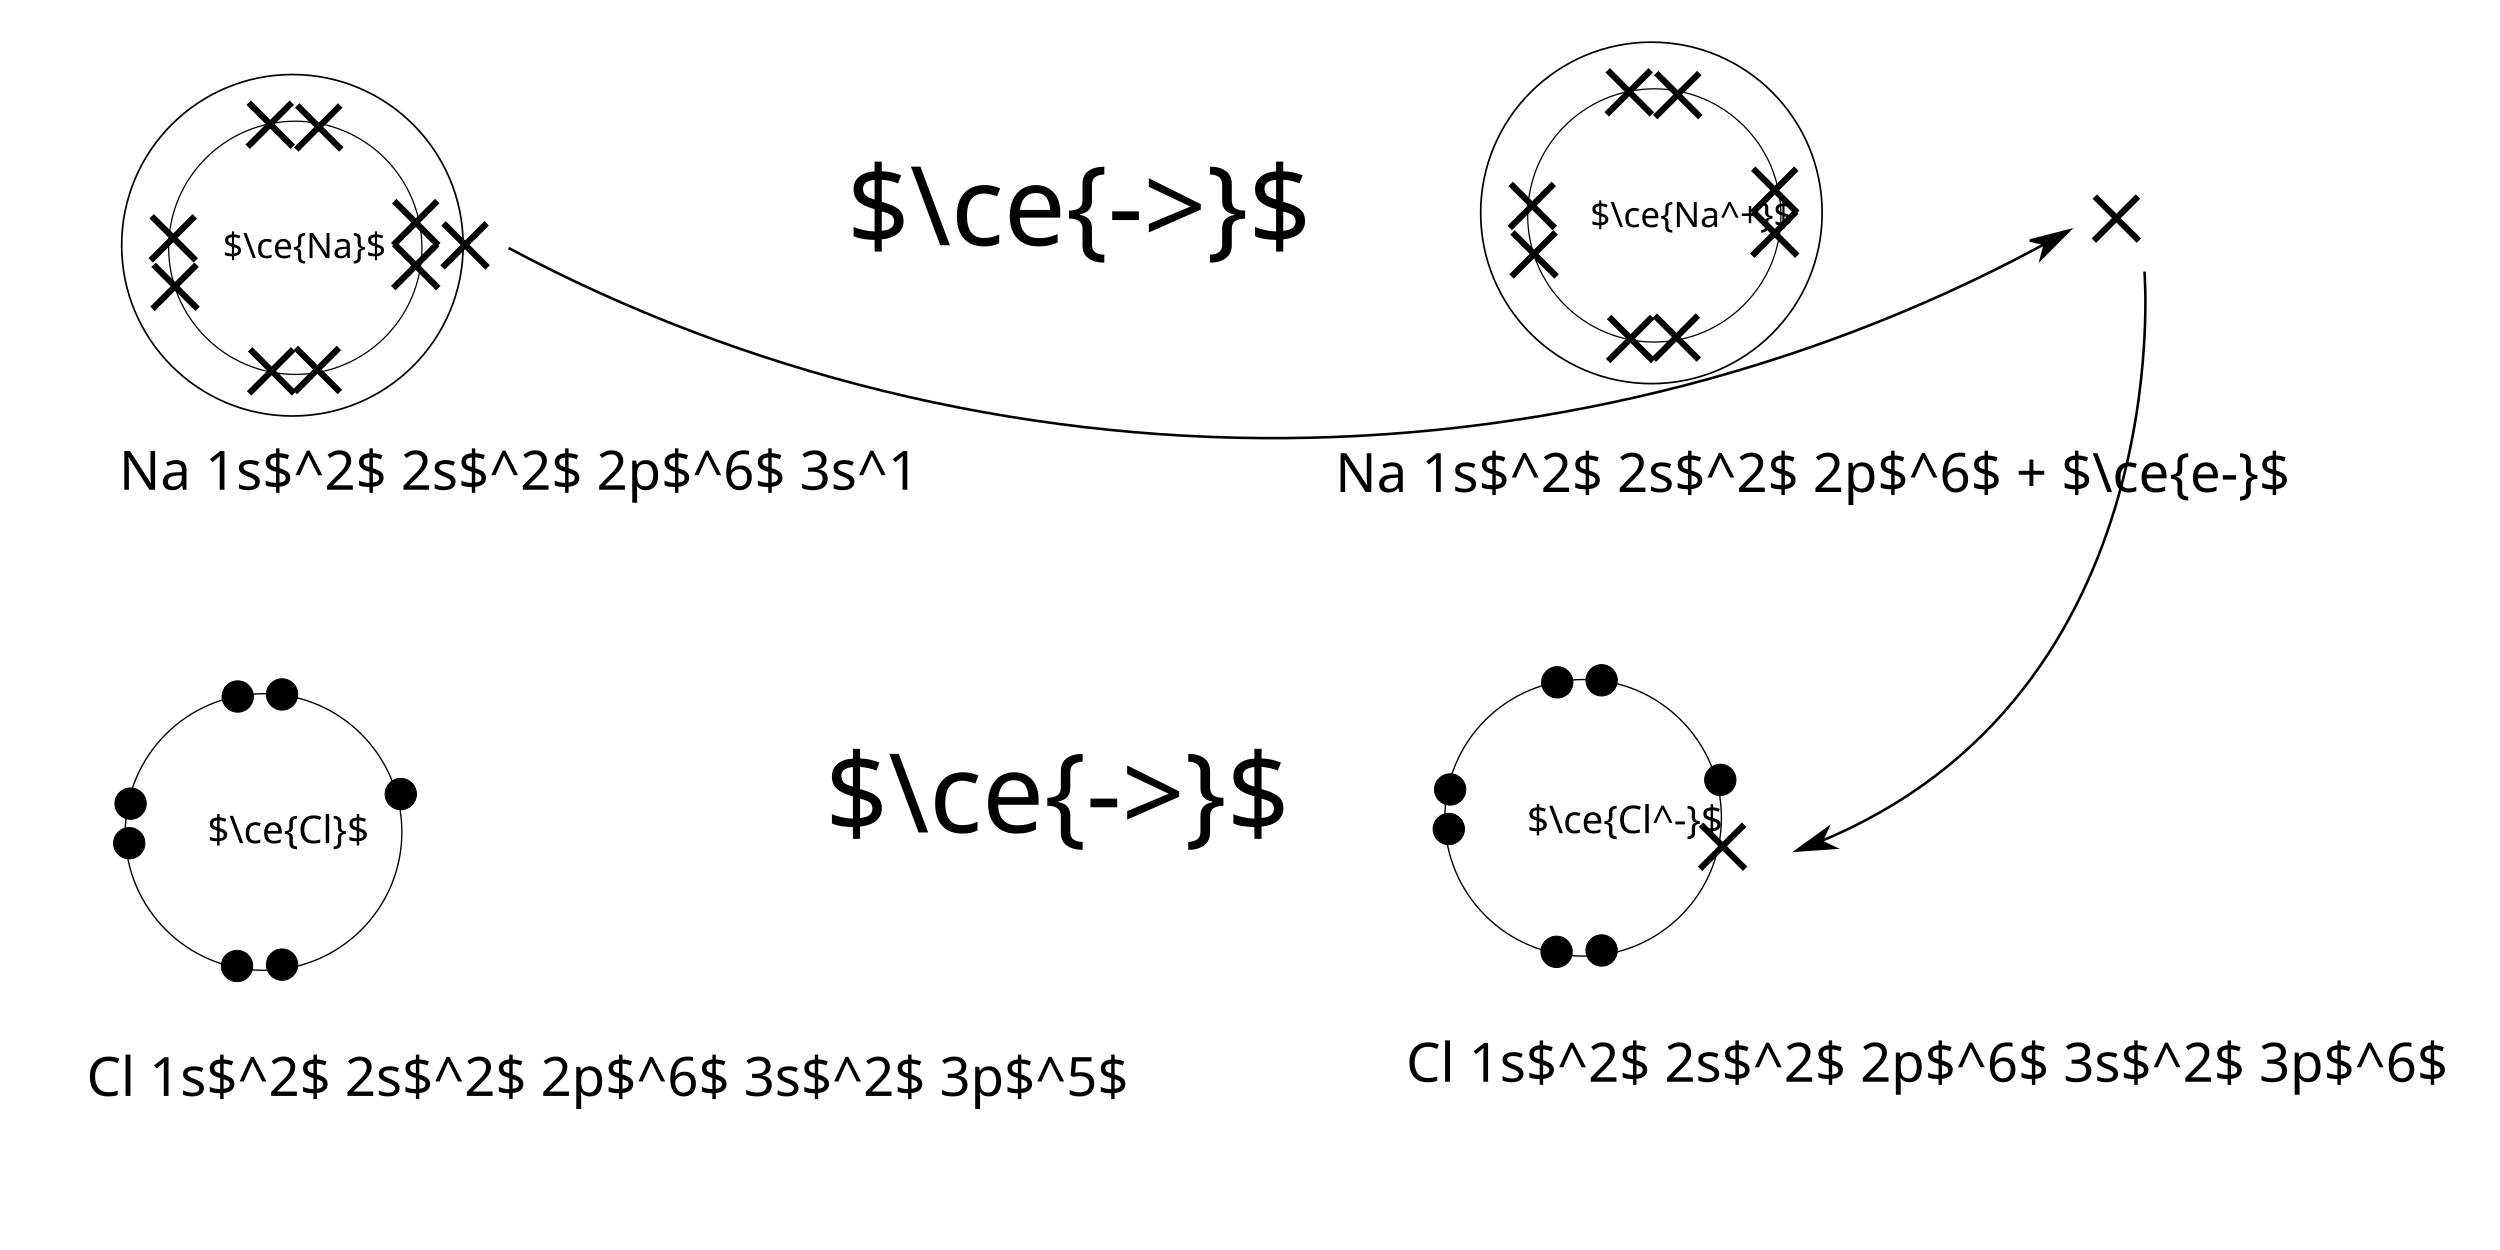
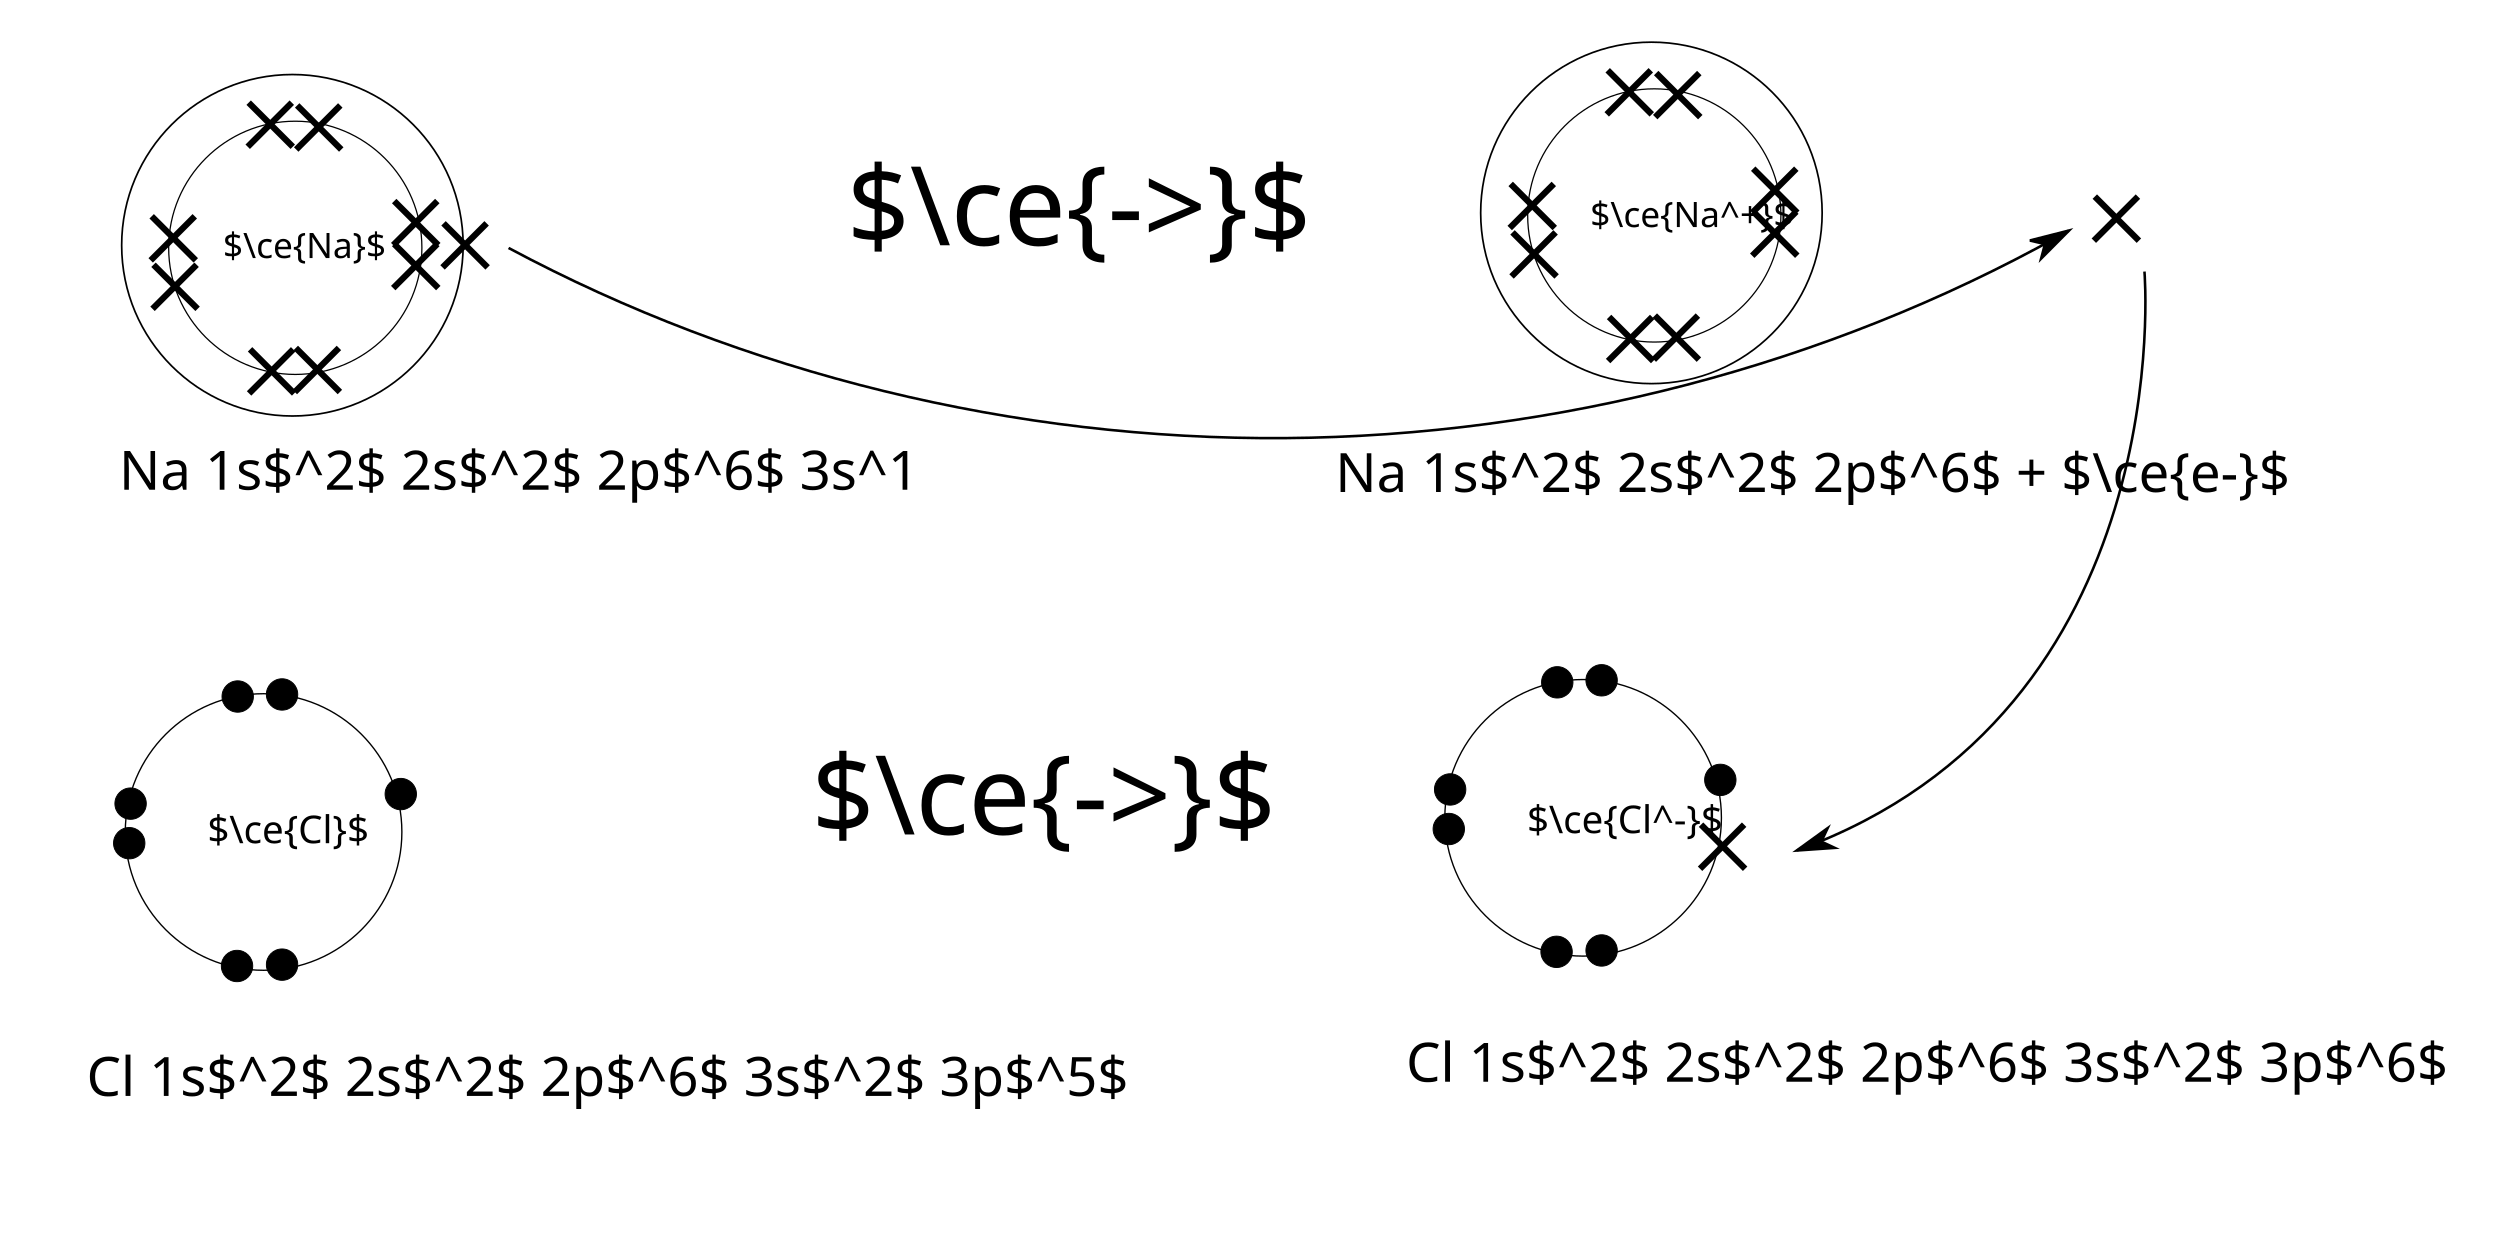
<svg xmlns="http://www.w3.org/2000/svg" width="240mm" height="120mm" viewBox="0 0 240 120" version="1.1" id="svg8">
  <defs id="defs2">
    <marker style="overflow:visible;" id="marker2390" refX="0.0" refY="0.0" orient="auto">
      <path transform="scale(0.8) rotate(180) translate(12.5,0)" style="fill-rule:evenodd;stroke:#000000;stroke-width:1pt;stroke-opacity:1;fill:#000000;fill-opacity:1" d="M 0.0,0.0 L 5.0,-5.0 L -12.5,0.0 L 5.0,5.0 L 0.0,0.0 z " id="path2388" />
    </marker>
    <marker orient="auto" refY="0.0" refX="0.0" id="Arrow1Lend" style="overflow:visible;">
      <path id="path1419" d="M 0.0,0.0 L 5.0,-5.0 L -12.5,0.0 L 5.0,5.0 L 0.0,0.0 z " style="fill-rule:evenodd;stroke:#000000;stroke-width:1pt;stroke-opacity:1;fill:#000000;fill-opacity:1" transform="scale(0.8) rotate(180) translate(12.5,0)" />
    </marker>
    <marker orient="auto" refY="0" refX="0" id="Arrow1Lend-3" style="overflow:visible">
      <path id="path1419-6" d="M 0,0 5,-5 -12.5,0 5,5 Z" style="fill:#000000;fill-opacity:1;fill-rule:evenodd;stroke:#000000;stroke-width:1pt;stroke-opacity:1" transform="matrix(-0.8,0,0,-0.8,-10,0)" />
    </marker>
  </defs>
  <g id="layer1" transform="translate(0,-177)">
    <circle id="path8" cx="25.304" cy="256.872" r="13.276" style="fill:none;stroke:#000000;stroke-width:0.133;stroke-opacity:1" />
    <circle id="path8-3" cx="28.347" cy="200.791" r="12.155" style="fill:none;stroke:#000000;stroke-width:0.122;stroke-opacity:1" />
    <circle style="fill:#000000;stroke:#000000;stroke-width:0.092;stroke-opacity:1" id="path4575" cx="22.82" cy="243.865" r="1.506" />
    <circle style="fill:#000000;stroke:#000000;stroke-width:0.092;stroke-opacity:1" id="path4575-5" cx="27.078" cy="243.668" r="1.506" />
    <circle style="fill:#000000;stroke:#000000;stroke-width:0.092;stroke-opacity:1" id="path4575-5-6" cx="12.537" cy="254.148" r="1.506" />
    <circle style="fill:#000000;stroke:#000000;stroke-width:0.092;stroke-opacity:1" id="path4575-5-2" cx="12.406" cy="257.947" r="1.506" />
    <circle style="fill:#000000;stroke:#000000;stroke-width:0.092;stroke-opacity:1" id="path4575-5-9" cx="22.755" cy="269.736" r="1.506" />
    <circle style="fill:#000000;stroke:#000000;stroke-width:0.092;stroke-opacity:1" id="path4575-5-1" cx="27.078" cy="269.605" r="1.506" />
    <circle style="fill:#000000;stroke:#000000;stroke-width:0.092;stroke-opacity:1" id="path4575-5-27" cx="38.474" cy="253.231" r="1.506" />
    <text xml:space="preserve" style="font-style:normal;font-weight:normal;font-size:3.684px;line-height:1.25;font-family:sans-serif;letter-spacing:0px;word-spacing:0px;fill:#000000;fill-opacity:1;stroke:none;stroke-width:0.092" x="19.912" y="257.948" id="text4732">
      <tspan id="tspan4730" x="19.912" y="257.948" style="stroke-width:0.092">$\ce{Cl}$</tspan>
    </text>
    <text xml:space="preserve" style="font-style:normal;font-weight:normal;font-size:3.373px;line-height:1.25;font-family:sans-serif;letter-spacing:0px;word-spacing:0px;fill:#000000;fill-opacity:1;stroke:none;stroke-width:0.084" x="21.405" y="201.775" id="text4736">
      <tspan id="tspan4734" x="21.405" y="201.775" style="stroke-width:0.084">$\ce{Na}$</tspan>
    </text>
    <circle id="path8-3-3" cx="28.071" cy="200.546" r="16.391" style="fill:none;stroke:#000000;stroke-width:0.165;stroke-opacity:1" />
    <g id="g881" transform="rotate(-45,-14.68131,199.573)">
      <path id="path54" d="m 23.548,242.187 h 2.528 3.459" style="fill:none;stroke:#000000;stroke-width:0.602;stroke-linecap:butt;stroke-linejoin:miter;stroke-miterlimit:4;stroke-dasharray:none;stroke-opacity:1" />
      <path id="path54-6" d="m 26.608,245.247 v -2.528 -3.459" style="fill:none;stroke:#000000;stroke-width:0.602;stroke-linecap:butt;stroke-linejoin:miter;stroke-miterlimit:4;stroke-dasharray:none;stroke-opacity:1" />
    </g>
    <g id="g881-7" transform="rotate(-45,-23.8034,235.1691)">
      <path id="path54-5" d="m 23.548,242.187 h 2.528 3.459" style="fill:none;stroke:#000000;stroke-width:0.602;stroke-linecap:butt;stroke-linejoin:miter;stroke-miterlimit:4;stroke-dasharray:none;stroke-opacity:1" />
      <path id="path54-6-3" d="m 26.608,245.247 v -2.528 -3.459" style="fill:none;stroke:#000000;stroke-width:0.602;stroke-linecap:butt;stroke-linejoin:miter;stroke-miterlimit:4;stroke-dasharray:none;stroke-opacity:1" />
    </g>
    <g id="g881-7-5" transform="rotate(-45,-29.50654,233.0551)">
      <path id="path54-5-6" d="m 23.548,242.187 h 2.528 3.459" style="fill:none;stroke:#000000;stroke-width:0.602;stroke-linecap:butt;stroke-linejoin:miter;stroke-miterlimit:4;stroke-dasharray:none;stroke-opacity:1" />
      <path id="path54-6-3-2" d="m 26.608,245.247 v -2.528 -3.459" style="fill:none;stroke:#000000;stroke-width:0.602;stroke-linecap:butt;stroke-linejoin:miter;stroke-miterlimit:4;stroke-dasharray:none;stroke-opacity:1" />
    </g>
    <g id="g881-7-9" transform="rotate(-45,-38.01882,216.3589)">
      <path id="path54-5-1" d="m 23.548,242.187 h 2.528 3.459" style="fill:none;stroke:#000000;stroke-width:0.602;stroke-linecap:butt;stroke-linejoin:miter;stroke-miterlimit:4;stroke-dasharray:none;stroke-opacity:1" />
      <path id="path54-6-3-27" d="m 26.608,245.247 v -2.528 -3.459" style="fill:none;stroke:#000000;stroke-width:0.602;stroke-linecap:butt;stroke-linejoin:miter;stroke-miterlimit:4;stroke-dasharray:none;stroke-opacity:1" />
    </g>
    <g id="g881-7-0" transform="rotate(-45,-35.36943,210.8711)">
      <path id="path54-5-9" d="m 23.548,242.187 h 2.528 3.459" style="fill:none;stroke:#000000;stroke-width:0.602;stroke-linecap:butt;stroke-linejoin:miter;stroke-miterlimit:4;stroke-dasharray:none;stroke-opacity:1" />
      <path id="path54-6-3-3" d="m 26.608,245.247 v -2.528 -3.459" style="fill:none;stroke:#000000;stroke-width:0.602;stroke-linecap:butt;stroke-linejoin:miter;stroke-miterlimit:4;stroke-dasharray:none;stroke-opacity:1" />
    </g>
    <g id="g881-7-6" transform="rotate(-45,-19.63206,204.2194)">
      <path id="path54-5-0" d="m 23.548,242.187 h 2.528 3.459" style="fill:none;stroke:#000000;stroke-width:0.602;stroke-linecap:butt;stroke-linejoin:miter;stroke-miterlimit:4;stroke-dasharray:none;stroke-opacity:1" />
      <path id="path54-6-3-6" d="m 26.608,245.247 v -2.528 -3.459" style="fill:none;stroke:#000000;stroke-width:0.602;stroke-linecap:butt;stroke-linejoin:miter;stroke-miterlimit:4;stroke-dasharray:none;stroke-opacity:1" />
    </g>
    <g id="g881-7-2" transform="rotate(-45,-14.65365,206.2816)">
      <path id="path54-5-61" d="m 23.548,242.187 h 2.528 3.459" style="fill:none;stroke:#000000;stroke-width:0.602;stroke-linecap:butt;stroke-linejoin:miter;stroke-miterlimit:4;stroke-dasharray:none;stroke-opacity:1" />
      <path id="path54-6-3-8" d="m 26.608,245.247 v -2.528 -3.459" style="fill:none;stroke:#000000;stroke-width:0.602;stroke-linecap:butt;stroke-linejoin:miter;stroke-miterlimit:4;stroke-dasharray:none;stroke-opacity:1" />
    </g>
    <g id="g881-7-7" transform="rotate(-45,-9.366622,228.0388)">
      <path id="path54-5-92" d="m 23.548,242.187 h 2.528 3.459" style="fill:none;stroke:#000000;stroke-width:0.602;stroke-linecap:butt;stroke-linejoin:miter;stroke-miterlimit:4;stroke-dasharray:none;stroke-opacity:1" />
      <path id="path54-6-3-0" d="m 26.608,245.247 v -2.528 -3.459" style="fill:none;stroke:#000000;stroke-width:0.602;stroke-linecap:butt;stroke-linejoin:miter;stroke-miterlimit:4;stroke-dasharray:none;stroke-opacity:1" />
    </g>
    <g id="g881-7-23" transform="rotate(-45,-7.332053,222.6727)">
      <path id="path54-5-7" d="m 23.548,242.187 h 2.528 3.459" style="fill:none;stroke:#000000;stroke-width:0.602;stroke-linecap:butt;stroke-linejoin:miter;stroke-miterlimit:4;stroke-dasharray:none;stroke-opacity:1" />
      <path id="path54-6-3-5" d="m 26.608,245.247 v -2.528 -3.459" style="fill:none;stroke:#000000;stroke-width:0.602;stroke-linecap:butt;stroke-linejoin:miter;stroke-miterlimit:4;stroke-dasharray:none;stroke-opacity:1" />
    </g>
    <text xml:space="preserve" style="font-style:normal;font-weight:normal;font-size:10.583px;line-height:1.25;font-family:sans-serif;letter-spacing:0px;word-spacing:0px;fill:#000000;fill-opacity:1;stroke:none;stroke-width:0.265" x="14.368" y="221.699" id="text987">
      <tspan id="tspan985" x="14.368" y="231.063" style="stroke-width:0.265" />
    </text>
    <text xml:space="preserve" style="font-style:normal;font-weight:normal;font-size:5.222px;line-height:1.25;font-family:sans-serif;letter-spacing:0px;word-spacing:0px;fill:#000000;fill-opacity:1;stroke:none;stroke-width:0.131" x="11.433" y="224.012" id="text991">
      <tspan id="tspan989" x="11.433" y="224.012" style="stroke-width:0.131">Na 1s$^2$ 2s$^2$ 2p$^6$ 3s^1</tspan>
    </text>
    <circle id="path8-3-4" cx="158.812" cy="197.683" r="12.155" style="fill:none;stroke:#000000;stroke-width:0.122;stroke-opacity:1" />
    <text xml:space="preserve" style="font-style:normal;font-weight:normal;font-size:3.373px;line-height:1.25;font-family:sans-serif;letter-spacing:0px;word-spacing:0px;fill:#000000;fill-opacity:1;stroke:none;stroke-width:0.084" x="152.664" y="198.799" id="text4736-9">
      <tspan id="tspan4734-5" x="152.664" y="198.799" style="stroke-width:0.084">$\ce{Na^+}$</tspan>
    </text>
    <circle id="path8-3-3-0" cx="158.536" cy="197.438" r="16.391" style="fill:none;stroke:#000000;stroke-width:0.165;stroke-opacity:1" />
    <g id="g881-4" transform="rotate(-45,61.48123,6.93408)">
      <path id="path54-8" d="m 23.548,242.187 h 2.528 3.459" style="fill:none;stroke:#000000;stroke-width:0.602;stroke-linecap:butt;stroke-linejoin:miter;stroke-miterlimit:4;stroke-dasharray:none;stroke-opacity:1" />
      <path id="path54-6-7" d="m 26.608,245.247 v -2.528 -3.459" style="fill:none;stroke:#000000;stroke-width:0.602;stroke-linecap:butt;stroke-linejoin:miter;stroke-miterlimit:4;stroke-dasharray:none;stroke-opacity:1" />
    </g>
    <g id="g881-7-1" transform="rotate(-45,37.6773,76.12991)">
      <path id="path54-5-72" d="m 23.548,242.187 h 2.528 3.459" style="fill:none;stroke:#000000;stroke-width:0.602;stroke-linecap:butt;stroke-linejoin:miter;stroke-miterlimit:4;stroke-dasharray:none;stroke-opacity:1" />
      <path id="path54-6-3-7" d="m 26.608,245.247 v -2.528 -3.459" style="fill:none;stroke:#000000;stroke-width:0.602;stroke-linecap:butt;stroke-linejoin:miter;stroke-miterlimit:4;stroke-dasharray:none;stroke-opacity:1" />
    </g>
    <g id="g881-7-5-2" transform="rotate(-45,31.97416,74.0159)">
      <path id="path54-5-6-2" d="m 23.548,242.187 h 2.528 3.459" style="fill:none;stroke:#000000;stroke-width:0.602;stroke-linecap:butt;stroke-linejoin:miter;stroke-miterlimit:4;stroke-dasharray:none;stroke-opacity:1" />
      <path id="path54-6-3-2-6" d="m 26.608,245.247 v -2.528 -3.459" style="fill:none;stroke:#000000;stroke-width:0.602;stroke-linecap:butt;stroke-linejoin:miter;stroke-miterlimit:4;stroke-dasharray:none;stroke-opacity:1" />
    </g>
    <g id="g881-7-9-1" transform="rotate(-45,23.46188,57.31969)">
      <path id="path54-5-1-0" d="m 23.548,242.187 h 2.528 3.459" style="fill:none;stroke:#000000;stroke-width:0.602;stroke-linecap:butt;stroke-linejoin:miter;stroke-miterlimit:4;stroke-dasharray:none;stroke-opacity:1" />
      <path id="path54-6-3-27-6" d="m 26.608,245.247 v -2.528 -3.459" style="fill:none;stroke:#000000;stroke-width:0.602;stroke-linecap:butt;stroke-linejoin:miter;stroke-miterlimit:4;stroke-dasharray:none;stroke-opacity:1" />
    </g>
    <g id="g881-7-0-1" transform="rotate(-45,26.11127,51.83196)">
      <path id="path54-5-9-5" d="m 23.548,242.187 h 2.528 3.459" style="fill:none;stroke:#000000;stroke-width:0.602;stroke-linecap:butt;stroke-linejoin:miter;stroke-miterlimit:4;stroke-dasharray:none;stroke-opacity:1" />
      <path id="path54-6-3-3-9" d="m 26.608,245.247 v -2.528 -3.459" style="fill:none;stroke:#000000;stroke-width:0.602;stroke-linecap:butt;stroke-linejoin:miter;stroke-miterlimit:4;stroke-dasharray:none;stroke-opacity:1" />
    </g>
    <g id="g881-7-6-4" transform="rotate(-45,41.84864,45.18028)">
      <path id="path54-5-0-9" d="m 23.548,242.187 h 2.528 3.459" style="fill:none;stroke:#000000;stroke-width:0.602;stroke-linecap:butt;stroke-linejoin:miter;stroke-miterlimit:4;stroke-dasharray:none;stroke-opacity:1" />
      <path id="path54-6-3-6-0" d="m 26.608,245.247 v -2.528 -3.459" style="fill:none;stroke:#000000;stroke-width:0.602;stroke-linecap:butt;stroke-linejoin:miter;stroke-miterlimit:4;stroke-dasharray:none;stroke-opacity:1" />
    </g>
    <g id="g881-7-2-9" transform="rotate(-45,46.82704,47.24241)">
      <path id="path54-5-61-1" d="m 23.548,242.187 h 2.528 3.459" style="fill:none;stroke:#000000;stroke-width:0.602;stroke-linecap:butt;stroke-linejoin:miter;stroke-miterlimit:4;stroke-dasharray:none;stroke-opacity:1" />
      <path id="path54-6-3-8-7" d="m 26.608,245.247 v -2.528 -3.459" style="fill:none;stroke:#000000;stroke-width:0.602;stroke-linecap:butt;stroke-linejoin:miter;stroke-miterlimit:4;stroke-dasharray:none;stroke-opacity:1" />
    </g>
    <g id="g881-7-7-7" transform="rotate(-45,52.11407,68.99968)">
      <path id="path54-5-92-1" d="m 23.548,242.187 h 2.528 3.459" style="fill:none;stroke:#000000;stroke-width:0.602;stroke-linecap:butt;stroke-linejoin:miter;stroke-miterlimit:4;stroke-dasharray:none;stroke-opacity:1" />
      <path id="path54-6-3-0-1" d="m 26.608,245.247 v -2.528 -3.459" style="fill:none;stroke:#000000;stroke-width:0.602;stroke-linecap:butt;stroke-linejoin:miter;stroke-miterlimit:4;stroke-dasharray:none;stroke-opacity:1" />
    </g>
    <g id="g881-7-23-5" transform="rotate(-45,54.14864,63.63356)">
      <path id="path54-5-7-9" d="m 23.548,242.187 h 2.528 3.459" style="fill:none;stroke:#000000;stroke-width:0.602;stroke-linecap:butt;stroke-linejoin:miter;stroke-miterlimit:4;stroke-dasharray:none;stroke-opacity:1" />
      <path id="path54-6-3-5-7" d="m 26.608,245.247 v -2.528 -3.459" style="fill:none;stroke:#000000;stroke-width:0.602;stroke-linecap:butt;stroke-linejoin:miter;stroke-miterlimit:4;stroke-dasharray:none;stroke-opacity:1" />
    </g>
    <text xml:space="preserve" style="font-style:normal;font-weight:normal;font-size:5.222px;line-height:1.25;font-family:sans-serif;letter-spacing:0px;word-spacing:0px;fill:#000000;fill-opacity:1;stroke:none;stroke-width:0.131" x="128.195" y="224.23" id="text991-7">
      <tspan id="tspan989-6" x="128.195" y="224.23" style="stroke-width:0.131">Na 1s$^2$ 2s$^2$ 2p$^6$ + $\ce{e-}$</tspan>
    </text>
    <text xml:space="preserve" style="font-style:normal;font-weight:normal;font-size:10.583px;line-height:1.25;font-family:sans-serif;letter-spacing:0px;word-spacing:0px;fill:#000000;fill-opacity:1;stroke:none;stroke-width:0.265" x="81.288" y="200.546" id="text1287">
      <tspan id="tspan1285" x="81.288" y="200.546" style="stroke-width:0.265">$\ce{-&gt;}$</tspan>
    </text>
    <text xml:space="preserve" style="font-style:normal;font-weight:normal;font-size:5.222px;line-height:1.25;font-family:sans-serif;letter-spacing:0px;word-spacing:0px;fill:#000000;fill-opacity:1;stroke:none;stroke-width:0.131" x="8.316" y="282.21" id="text991-73">
      <tspan id="tspan989-65" x="8.316" y="282.21" style="stroke-width:0.131">Cl 1s$^2$ 2s$^2$ 2p$^6$ 3s$^2$ 3p$^5$</tspan>
    </text>
-     <text xml:space="preserve" style="font-style:normal;font-weight:normal;font-size:10.583px;line-height:1.25;font-family:sans-serif;letter-spacing:0px;word-spacing:0px;fill:#000000;fill-opacity:1;stroke:none;stroke-width:0.265" x="79.206" y="256.919" id="text1287-9">
-       <tspan id="tspan1285-4" x="79.206" y="256.919" style="stroke-width:0.265">$\ce{-&gt;}$</tspan>
+     <text xml:space="preserve" style="font-style:normal;font-weight:normal;font-size:10.583px;line-height:1.25;font-family:sans-serif;letter-spacing:0px;word-spacing:0px;fill:#000000;fill-opacity:1;stroke:none;stroke-width:0.265" x="77.897" y="257.106" id="text1287-9">
+       <tspan id="tspan1285-4" x="77.897" y="257.106" style="stroke-width:0.265">$\ce{-&gt;}$</tspan>
    </text>
    <circle id="path8-8" cx="151.98" cy="255.511" r="13.276" style="fill:none;stroke:#000000;stroke-width:0.133;stroke-opacity:1" />
    <circle style="fill:#000000;stroke:#000000;stroke-width:0.092;stroke-opacity:1" id="path4575-1" cx="149.497" cy="242.504" r="1.506" />
    <circle style="fill:#000000;stroke:#000000;stroke-width:0.092;stroke-opacity:1" id="path4575-5-29" cx="153.754" cy="242.308" r="1.506" />
    <circle style="fill:#000000;stroke:#000000;stroke-width:0.092;stroke-opacity:1" id="path4575-5-6-3" cx="139.214" cy="252.787" r="1.506" />
    <circle style="fill:#000000;stroke:#000000;stroke-width:0.092;stroke-opacity:1" id="path4575-5-2-9" cx="139.083" cy="256.586" r="1.506" />
    <circle style="fill:#000000;stroke:#000000;stroke-width:0.092;stroke-opacity:1" id="path4575-5-9-0" cx="149.431" cy="268.376" r="1.506" />
    <circle style="fill:#000000;stroke:#000000;stroke-width:0.092;stroke-opacity:1" id="path4575-5-1-8" cx="153.754" cy="268.245" r="1.506" />
    <circle style="fill:#000000;stroke:#000000;stroke-width:0.092;stroke-opacity:1" id="path4575-5-27-8" cx="165.151" cy="251.87" r="1.506" />
    <text xml:space="preserve" style="font-style:normal;font-weight:normal;font-size:3.684px;line-height:1.25;font-family:sans-serif;letter-spacing:0px;word-spacing:0px;fill:#000000;fill-opacity:1;stroke:none;stroke-width:0.092" x="146.588" y="256.984" id="text4732-5">
      <tspan id="tspan4730-0" x="146.588" y="256.984" style="stroke-width:0.092">$\ce{Cl^-}$</tspan>
    </text>
    <text xml:space="preserve" style="font-style:normal;font-weight:normal;font-size:5.222px;line-height:1.25;font-family:sans-serif;letter-spacing:0px;word-spacing:0px;fill:#000000;fill-opacity:1;stroke:none;stroke-width:0.131" x="134.992" y="280.849" id="text991-73-9">
      <tspan id="tspan989-65-6" x="134.992" y="280.849" style="stroke-width:0.131">Cl 1s$^2$ 2s$^2$ 2p$^6$ 3s$^2$ 3p$^6$</tspan>
    </text>
    <g id="g881-4-3" transform="rotate(-45,115.3635,82.71364)">
      <path id="path54-8-8" d="m 23.548,242.187 h 2.528 3.459" style="fill:none;stroke:#000000;stroke-width:0.602;stroke-linecap:butt;stroke-linejoin:miter;stroke-miterlimit:4;stroke-dasharray:none;stroke-opacity:1" />
      <path id="path54-6-7-5" d="m 26.608,245.247 v -2.528 -3.459" style="fill:none;stroke:#000000;stroke-width:0.602;stroke-linecap:butt;stroke-linejoin:miter;stroke-miterlimit:4;stroke-dasharray:none;stroke-opacity:1" />
    </g>
    <path style="fill:none;stroke:#000000;stroke-width:0.248;stroke-linecap:butt;stroke-linejoin:miter;stroke-miterlimit:4;stroke-dasharray:none;stroke-opacity:1;marker-end:url(#Arrow1Lend)" d="m 205.868,203.069 c 0,0 3.524,42.203 -33.361,55.572" id="path1414" />
    <path style="fill:none;stroke:#000000;stroke-width:0.265;stroke-linecap:butt;stroke-linejoin:miter;stroke-miterlimit:4;stroke-dasharray:none;stroke-opacity:1;marker-end:url(#marker2390)" d="m 48.83,200.93 c 22.558,12.927 48.581,19.741 74.579,19.529 25.999,-0.212 51.906,-7.451 74.25,-20.745 0.312,-0.186 0.624,-0.373 0.935,-0.561" id="path2378" transform="matrix(1.000099,0,0,0.934702,-0.01231652,12.9941)" />
  </g>
</svg>
